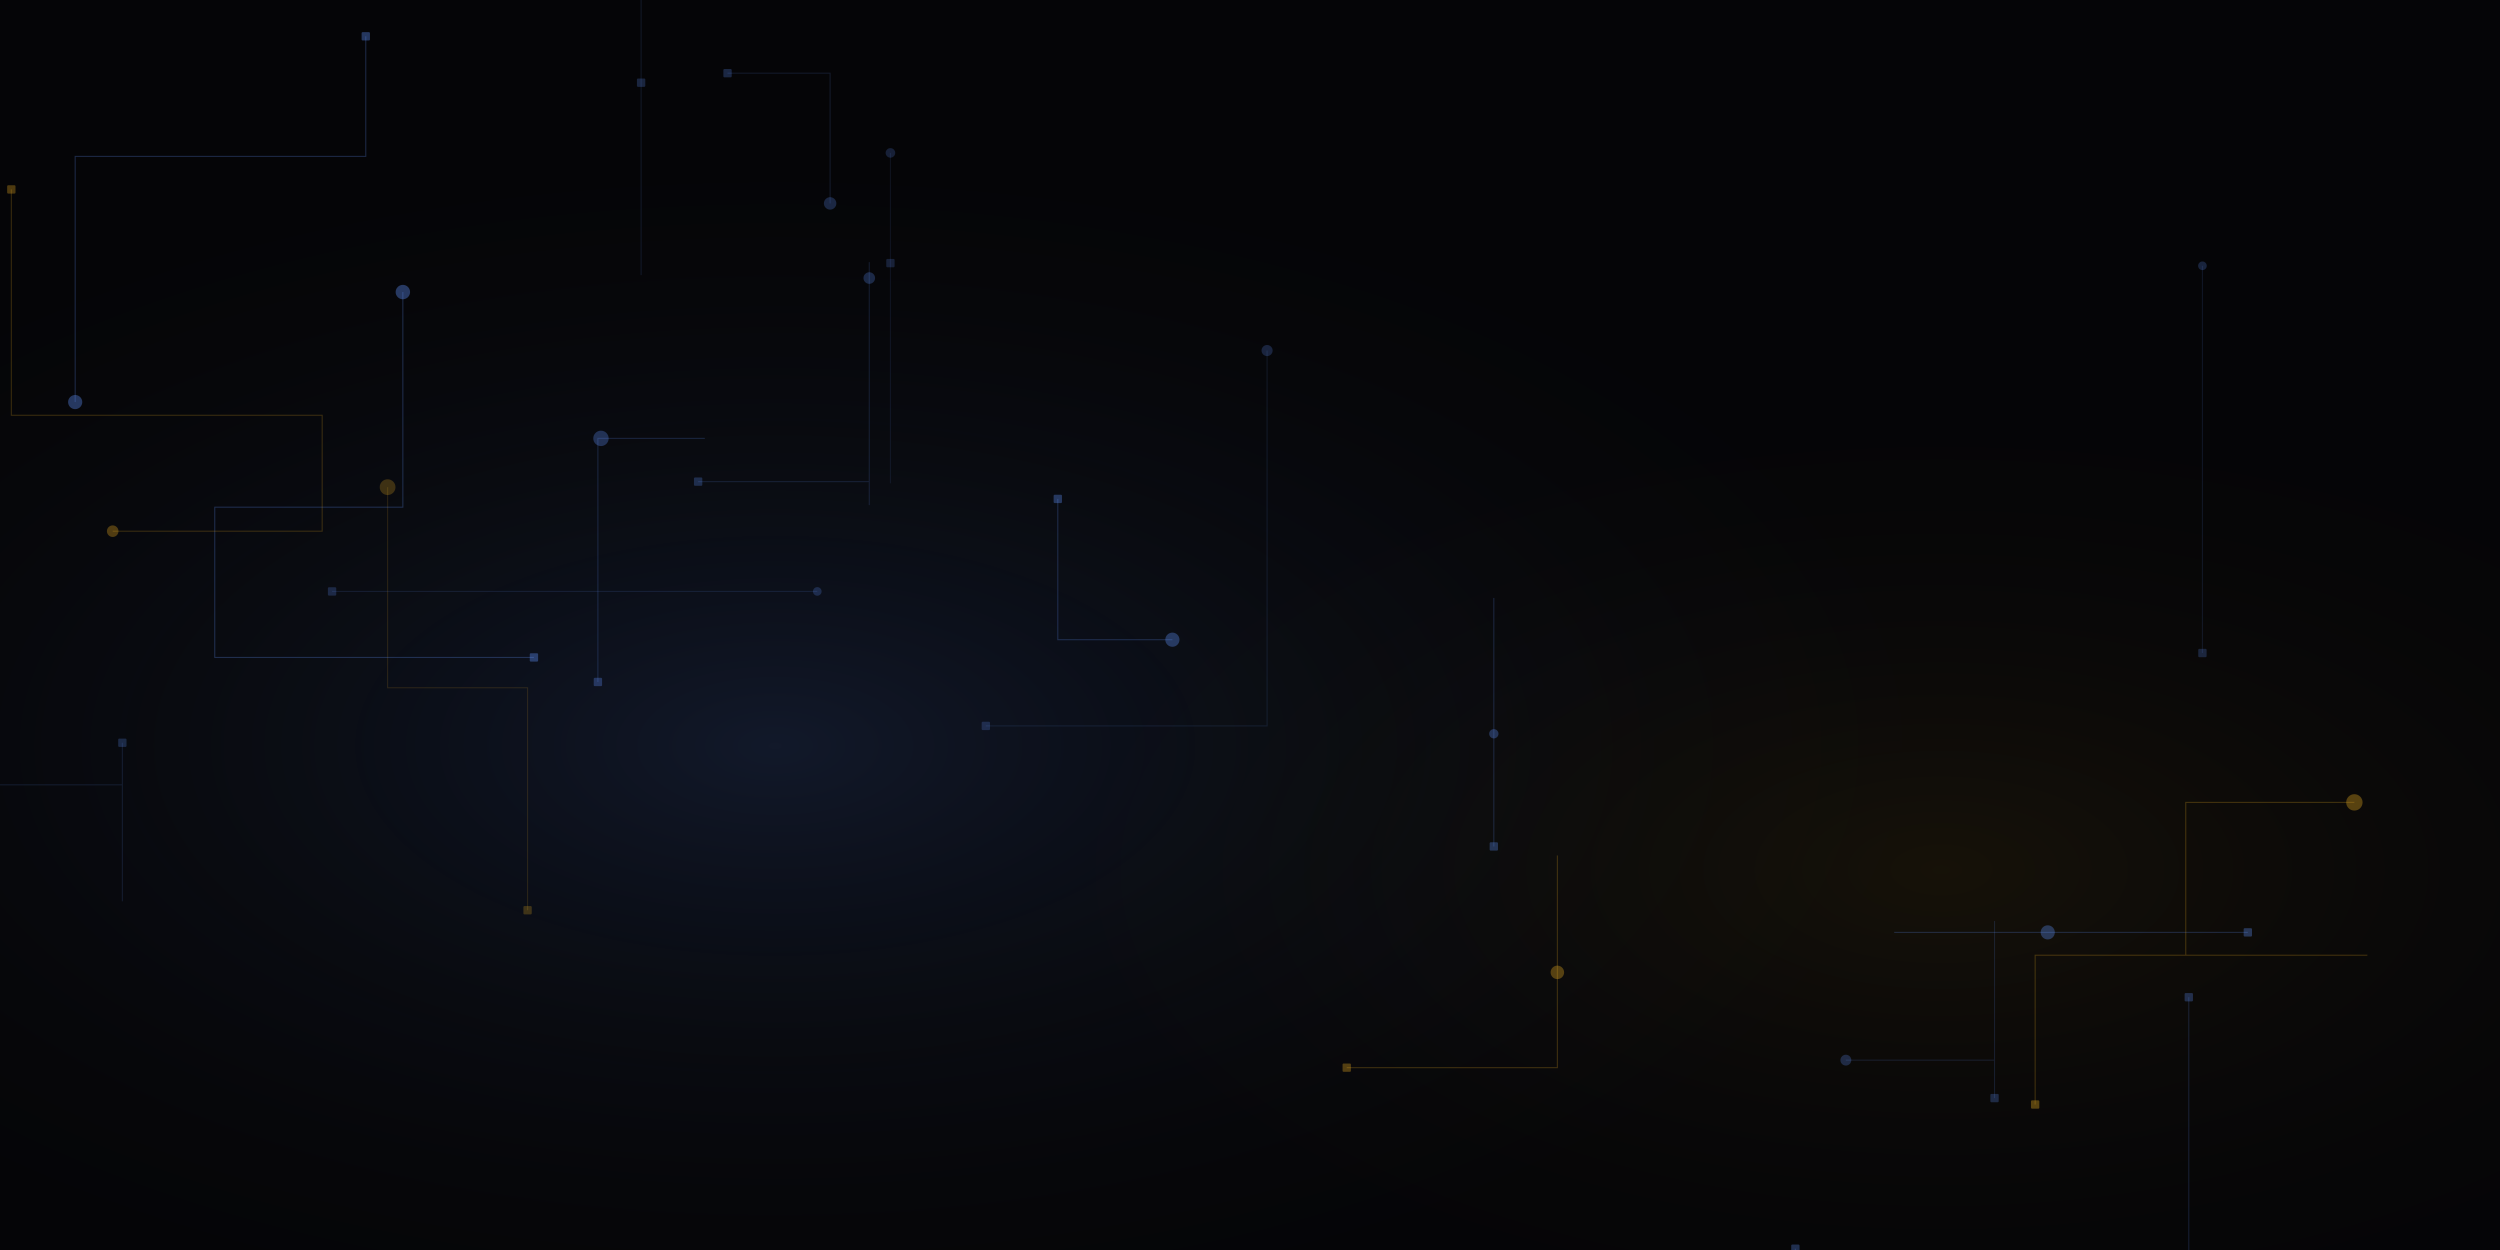
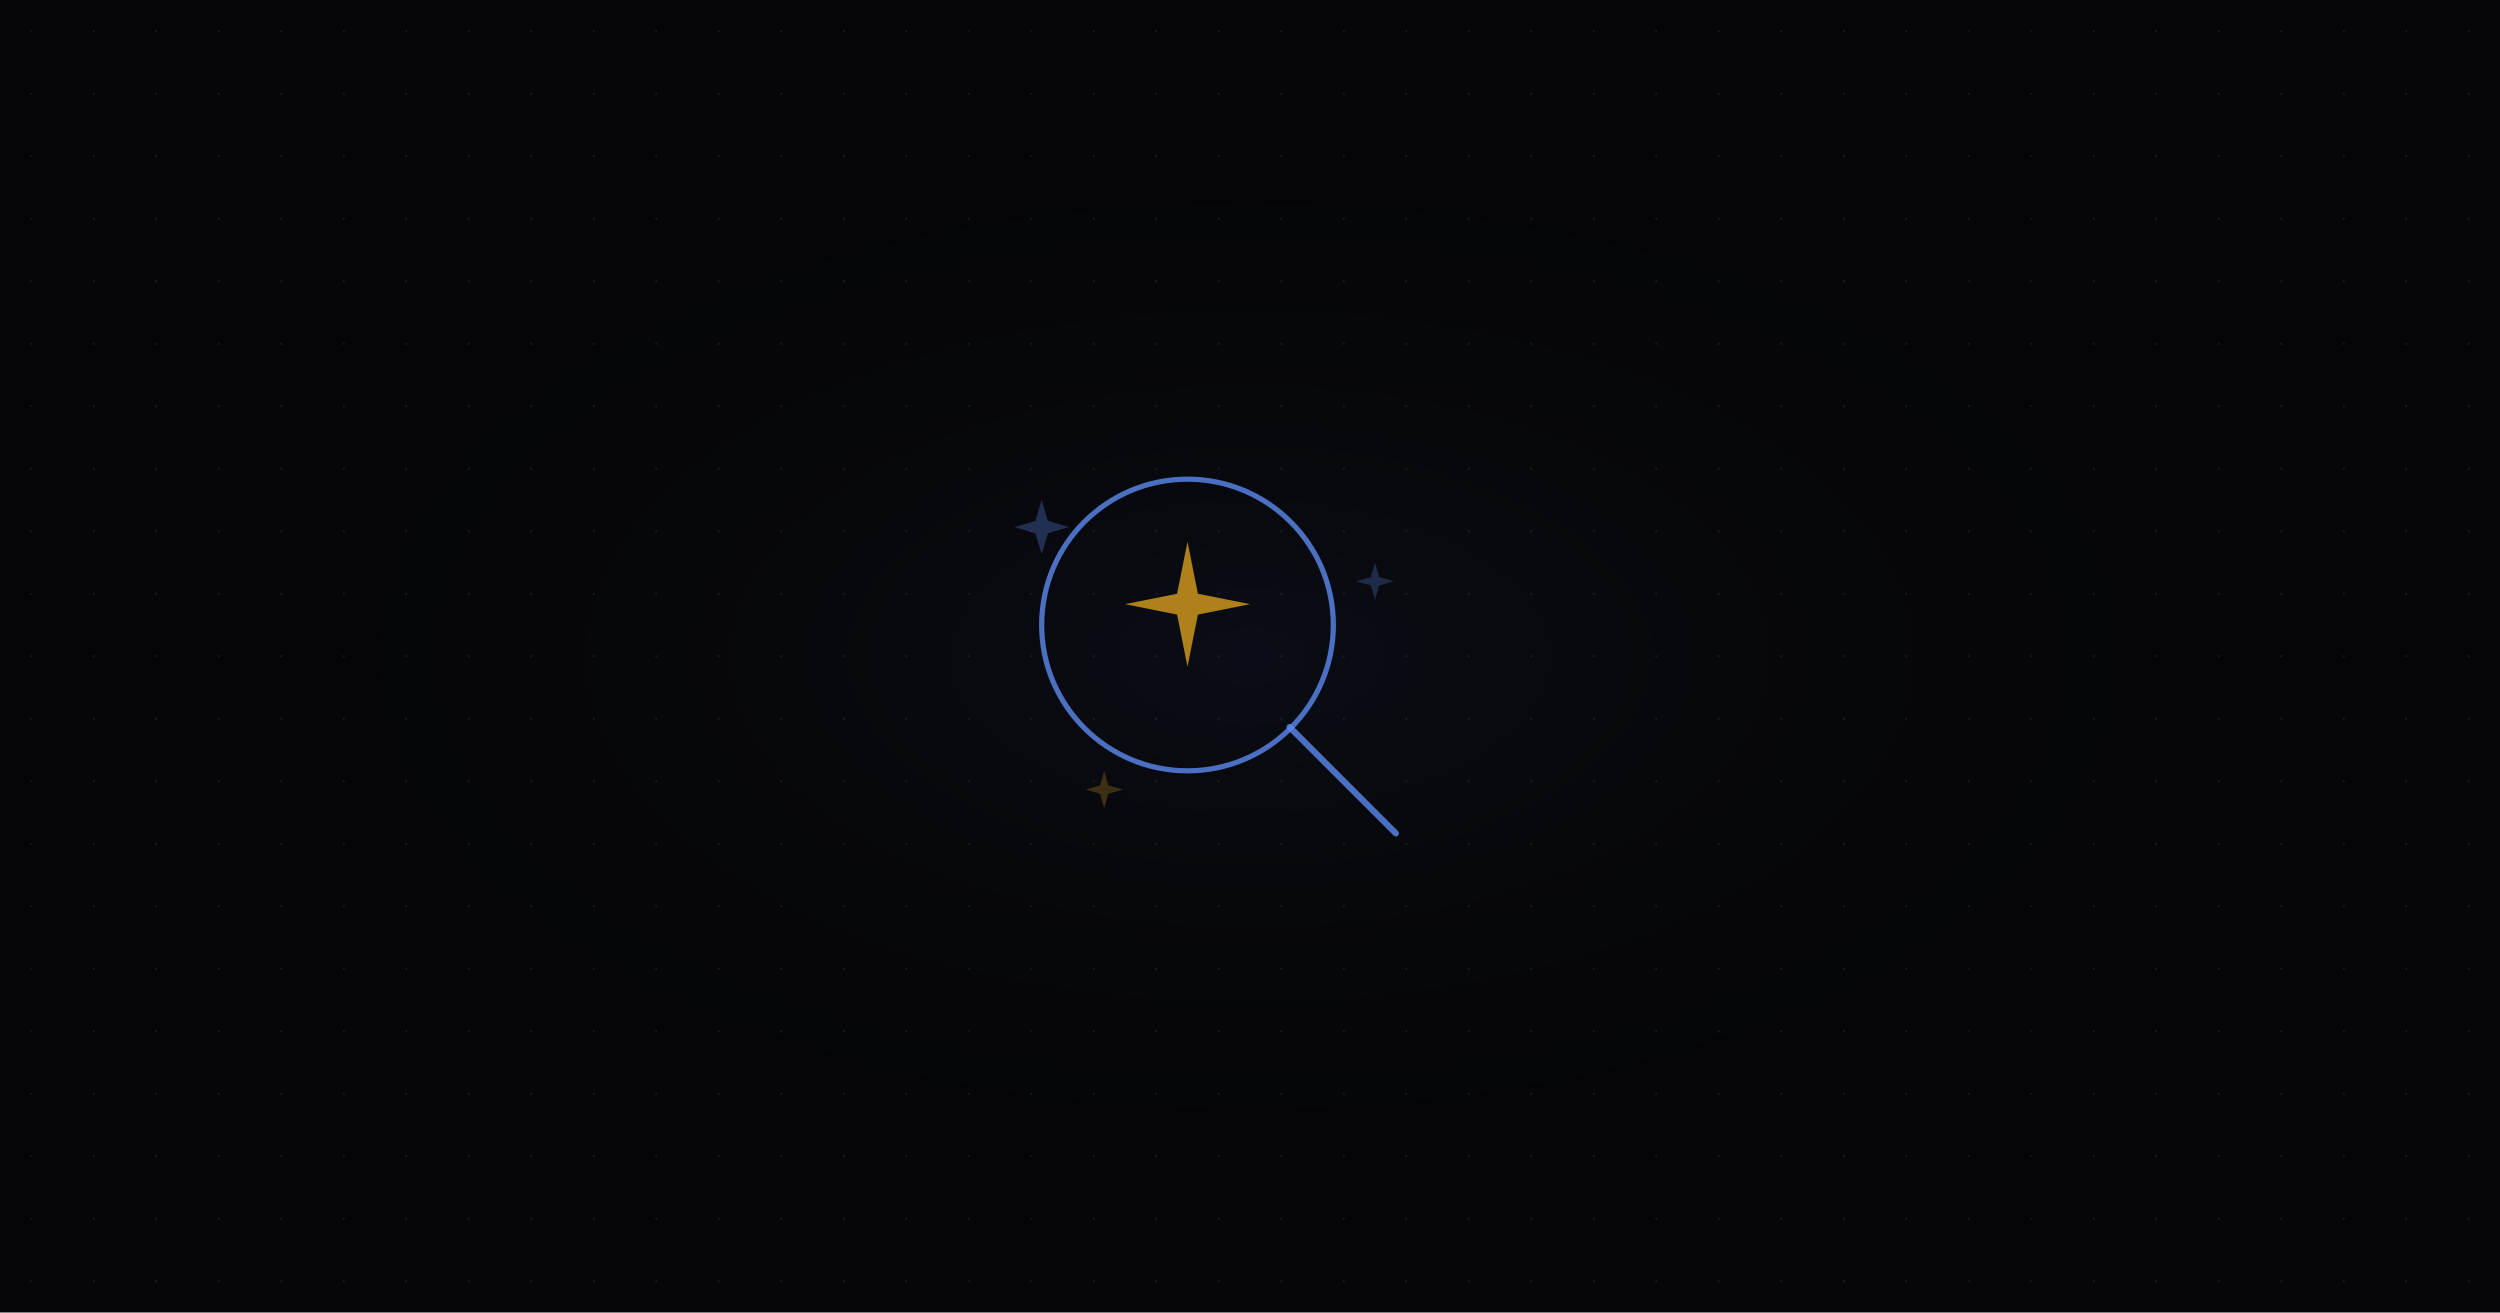
- <svg xmlns="http://www.w3.org/2000/svg" viewBox="0 0 1200 600" width="1200" height="600">
+ <svg xmlns="http://www.w3.org/2000/svg" viewBox="0 0 1200 630">
  <defs>
-     <radialGradient id="glow-917239423" cx="31.168%" cy="59.592%" r="50%">
-       <stop offset="0%" stop-color="#5B8AEF" stop-opacity="0.15" />
+     <pattern id="dots" x="0" y="0" width="30" height="30" patternUnits="userSpaceOnUse">
+       <circle cx="15" cy="15" r="0.6" fill="#ffffff12" />
+     </pattern>
+     <radialGradient id="glow" cx="50%" cy="50%" r="45%">
+       <stop offset="0%" stop-color="#5B8AEF" stop-opacity="0.06" />
      <stop offset="100%" stop-color="#050507" stop-opacity="0" />
    </radialGradient>
-     <radialGradient id="glow2-917239423" cx="77.429%" cy="69.429%" r="40%">
-       <stop offset="0%" stop-color="#d79f1e" stop-opacity="0.08" />
-       <stop offset="100%" stop-color="#050507" stop-opacity="0" />
-     </radialGradient>
-     <filter id="blur-917239423">
-       <feGaussianBlur stdDeviation="2" />
-     </filter>
  </defs>
-   <rect width="1200" height="600" fill="#050507" />
-   <rect width="1200" height="600" fill="url(#glow-917239423)" />
-   <rect width="1200" height="600" fill="url(#glow2-917239423)" />
-   <path d="M 1078.961 447.541 L 998.695 447.541 L 909.211 447.541 L 982.917 447.541" fill="none" stroke="#5B8AEF" stroke-width="0.5" opacity="0.246" />
-   <circle cx="982.917" cy="447.541" r="3.395" fill="#5B8AEF" opacity="0.346" />
-   <rect x="1076.961" y="445.541" width="4" height="4" fill="#5B8AEF" opacity="0.346" rx="0.5" />
-   <path d="M 957.378 527.076 L 957.378 442.092 L 957.378 508.87 L 886.01 508.87" fill="none" stroke="#5B8AEF" stroke-width="0.5" opacity="0.164" />
-   <circle cx="886.01" cy="508.87" r="2.606" fill="#5B8AEF" opacity="0.264" />
-   <rect x="955.378" y="525.076" width="4" height="4" fill="#5B8AEF" opacity="0.264" rx="0.5" />
-   <path d="M 159.396 283.888 L 280.837 283.888 L 392.301 283.888" fill="none" stroke="#5B8AEF" stroke-width="0.5" opacity="0.137" />
-   <circle cx="392.301" cy="283.888" r="2.065" fill="#5B8AEF" opacity="0.237" />
-   <rect x="157.396" y="281.888" width="4" height="4" fill="#5B8AEF" opacity="0.237" rx="0.5" />
-   <path d="M 473.201 348.438 L 608.201 348.438 L 608.201 262.146 L 608.201 168.258" fill="none" stroke="#5B8AEF" stroke-width="0.5" opacity="0.128" />
-   <circle cx="608.201" cy="168.258" r="2.661" fill="#5B8AEF" opacity="0.228" />
-   <rect x="471.201" y="346.438" width="4" height="4" fill="#5B8AEF" opacity="0.228" rx="0.5" />
-   <path d="M 646.435 512.48 L 747.532 512.48 L 747.532 410.624 L 747.532 466.735" fill="none" stroke="#d79f1e" stroke-width="0.5" opacity="0.266" />
-   <circle cx="747.532" cy="466.735" r="3.24" fill="#d79f1e" opacity="0.366" />
-   <rect x="644.435" y="510.48" width="4" height="4" fill="#d79f1e" opacity="0.366" rx="0.5" />
-   <path d="M 253.232 436.907 L 253.232 330.126 L 186.05 330.126 L 186.05 233.836" fill="none" stroke="#d79f1e" stroke-width="0.5" opacity="0.164" />
-   <circle cx="186.05" cy="233.836" r="3.783" fill="#d79f1e" opacity="0.264" />
-   <rect x="251.232" y="434.907" width="4" height="4" fill="#d79f1e" opacity="0.264" rx="0.5" />
-   <path d="M 286.991 327.354 L 286.991 282.232 L 286.991 210.423 L 338.293 210.423 L 288.462 210.423" fill="none" stroke="#5B8AEF" stroke-width="0.5" opacity="0.214" />
-   <circle cx="288.462" cy="210.423" r="3.693" fill="#5B8AEF" opacity="0.314" />
-   <rect x="284.991" y="325.354" width="4" height="4" fill="#5B8AEF" opacity="0.314" rx="0.5" />
-   <path d="M 58.732 356.527 L 58.732 432.619 L 58.732 376.713 L -32.374 376.713 L -102.36 376.713 L -237.704 376.713" fill="none" stroke="#5B8AEF" stroke-width="0.5" opacity="0.145" />
-   <circle cx="-237.704" cy="376.713" r="3.447" fill="#5B8AEF" opacity="0.245" />
-   <rect x="56.732" y="354.527" width="4" height="4" fill="#5B8AEF" opacity="0.245" rx="0.5" />
-   <path d="M 175.572 17.431 L 175.572 75.064 L 36.082 75.064 L 36.082 192.992" fill="none" stroke="#5B8AEF" stroke-width="0.5" opacity="0.276" />
-   <circle cx="36.082" cy="192.992" r="3.403" fill="#5B8AEF" opacity="0.376" />
-   <rect x="173.572" y="15.431" width="4" height="4" fill="#5B8AEF" opacity="0.376" rx="0.5" />
-   <path d="M 335.102 231.185 L 417.251 231.185 L 417.251 125.825 L 417.251 242.443 L 417.251 185.082 L 417.251 133.461" fill="none" stroke="#5B8AEF" stroke-width="0.5" opacity="0.166" />
-   <circle cx="417.251" cy="133.461" r="2.783" fill="#5B8AEF" opacity="0.266" />
-   <rect x="333.102" y="229.185" width="4" height="4" fill="#5B8AEF" opacity="0.266" rx="0.5" />
-   <path d="M 861.784 599.391 L 861.784 711.975 L 791.372 711.975 L 791.372 763.056 L 791.372 848.707 L 720.582 848.707" fill="none" stroke="#5B8AEF" stroke-width="0.5" opacity="0.21" />
-   <circle cx="720.582" cy="848.707" r="2.733" fill="#5B8AEF" opacity="0.31" />
-   <rect x="859.784" y="597.391" width="4" height="4" fill="#5B8AEF" opacity="0.31" rx="0.5" />
-   <path d="M 717.035 406.299 L 717.035 287.012 L 717.035 352.202" fill="none" stroke="#5B8AEF" stroke-width="0.5" opacity="0.22" />
-   <circle cx="717.035" cy="352.202" r="2.234" fill="#5B8AEF" opacity="0.32" />
-   <rect x="715.035" y="404.299" width="4" height="4" fill="#5B8AEF" opacity="0.32" rx="0.5" />
-   <path d="M 307.734 39.688 L 307.734 132.054 L 307.734 20.844 L 307.734 -19.837 L 147.846 -19.837" fill="none" stroke="#5B8AEF" stroke-width="0.5" opacity="0.14" />
-   <circle cx="147.846" cy="-19.837" r="2.53" fill="#5B8AEF" opacity="0.24" />
-   <rect x="305.734" y="37.688" width="4" height="4" fill="#5B8AEF" opacity="0.24" rx="0.5" />
-   <path d="M 427.408 126.294 L 427.408 231.973 L 427.408 132.13 L 427.408 172.811 L 427.408 73.392" fill="none" stroke="#5B8AEF" stroke-width="0.5" opacity="0.105" />
-   <circle cx="427.408" cy="73.392" r="2.3" fill="#5B8AEF" opacity="0.205" />
-   <rect x="425.408" y="124.294" width="4" height="4" fill="#5B8AEF" opacity="0.205" rx="0.5" />
-   <path d="M 256.288 315.57 L 103.083 315.57 L 103.083 243.448 L 193.371 243.448 L 193.371 140.19" fill="none" stroke="#5B8AEF" stroke-width="0.5" opacity="0.283" />
-   <circle cx="193.371" cy="140.19" r="3.462" fill="#5B8AEF" opacity="0.383" />
-   <rect x="254.288" y="313.57" width="4" height="4" fill="#5B8AEF" opacity="0.383" rx="0.5" />
-   <path d="M 507.746 239.473 L 507.746 307.059 L 562.751 307.059" fill="none" stroke="#5B8AEF" stroke-width="0.5" opacity="0.254" />
-   <circle cx="562.751" cy="307.059" r="3.406" fill="#5B8AEF" opacity="0.354" />
-   <rect x="505.746" y="237.473" width="4" height="4" fill="#5B8AEF" opacity="0.354" rx="0.5" />
-   <path d="M 976.87 530.17 L 976.87 458.503 L 1136.332 458.503 L 1049.166 458.503 L 1049.166 385.143 L 1130.099 385.143" fill="none" stroke="#d79f1e" stroke-width="0.5" opacity="0.275" />
-   <circle cx="1130.099" cy="385.143" r="3.936" fill="#d79f1e" opacity="0.375" />
-   <rect x="974.87" y="528.17" width="4" height="4" fill="#d79f1e" opacity="0.375" rx="0.5" />
-   <path d="M 1057.168 313.444 L 1057.168 209.432 L 1057.168 127.582" fill="none" stroke="#5B8AEF" stroke-width="0.5" opacity="0.131" />
-   <circle cx="1057.168" cy="127.582" r="2.07" fill="#5B8AEF" opacity="0.231" />
-   <rect x="1055.168" y="311.444" width="4" height="4" fill="#5B8AEF" opacity="0.231" rx="0.5" />
-   <path d="M 1050.619 478.66 L 1050.619 546.215 L 1050.619 617.153" fill="none" stroke="#5B8AEF" stroke-width="0.5" opacity="0.192" />
-   <circle cx="1050.619" cy="617.153" r="3.257" fill="#5B8AEF" opacity="0.292" />
-   <rect x="1048.619" y="476.66" width="4" height="4" fill="#5B8AEF" opacity="0.292" rx="0.5" />
-   <path d="M 5.437 90.917 L 5.437 199.333 L 154.642 199.333 L 154.642 254.969 L 54.093 254.969" fill="none" stroke="#d79f1e" stroke-width="0.5" opacity="0.248" />
-   <circle cx="54.093" cy="254.969" r="2.775" fill="#d79f1e" opacity="0.348" />
-   <rect x="3.437" y="88.917" width="4" height="4" fill="#d79f1e" opacity="0.348" rx="0.5" />
-   <path d="M 349.216 35.133 L 398.457 35.133 L 398.457 97.635" fill="none" stroke="#5B8AEF" stroke-width="0.5" opacity="0.156" />
-   <circle cx="398.457" cy="97.635" r="2.988" fill="#5B8AEF" opacity="0.256" />
-   <rect x="347.216" y="33.133" width="4" height="4" fill="#5B8AEF" opacity="0.256" rx="0.5" />
+   <rect width="1200" height="630" fill="#050507" />
+   <rect width="1200" height="630" fill="url(#glow)" />
+   <rect width="1200" height="630" fill="url(#dots)" />
+   <circle cx="570" cy="300" r="70" fill="none" stroke="#5B8AEF" stroke-width="2.5" opacity="0.8" />
+   <line x1="619" y1="349" x2="670" y2="400" stroke="#5B8AEF" stroke-width="3" stroke-linecap="round" opacity="0.8" />
+   <path d="M570,260 L575,285 L600,290 L575,295 L570,320 L565,295 L540,290 L565,285 Z" fill="#d79f1e" opacity="0.8" />
+   <path d="M500,240 L503,250 L513,253 L503,256 L500,266 L497,256 L487,253 L497,250 Z" fill="#5B8AEF" opacity="0.3" />
+   <path d="M660,270 L662,277 L669,279 L662,281 L660,288 L658,281 L651,279 L658,277 Z" fill="#5B8AEF" opacity="0.25" />
+   <path d="M530,370 L532,377 L539,379 L532,381 L530,388 L528,381 L521,379 L528,377 Z" fill="#d79f1e" opacity="0.25" />
</svg>
